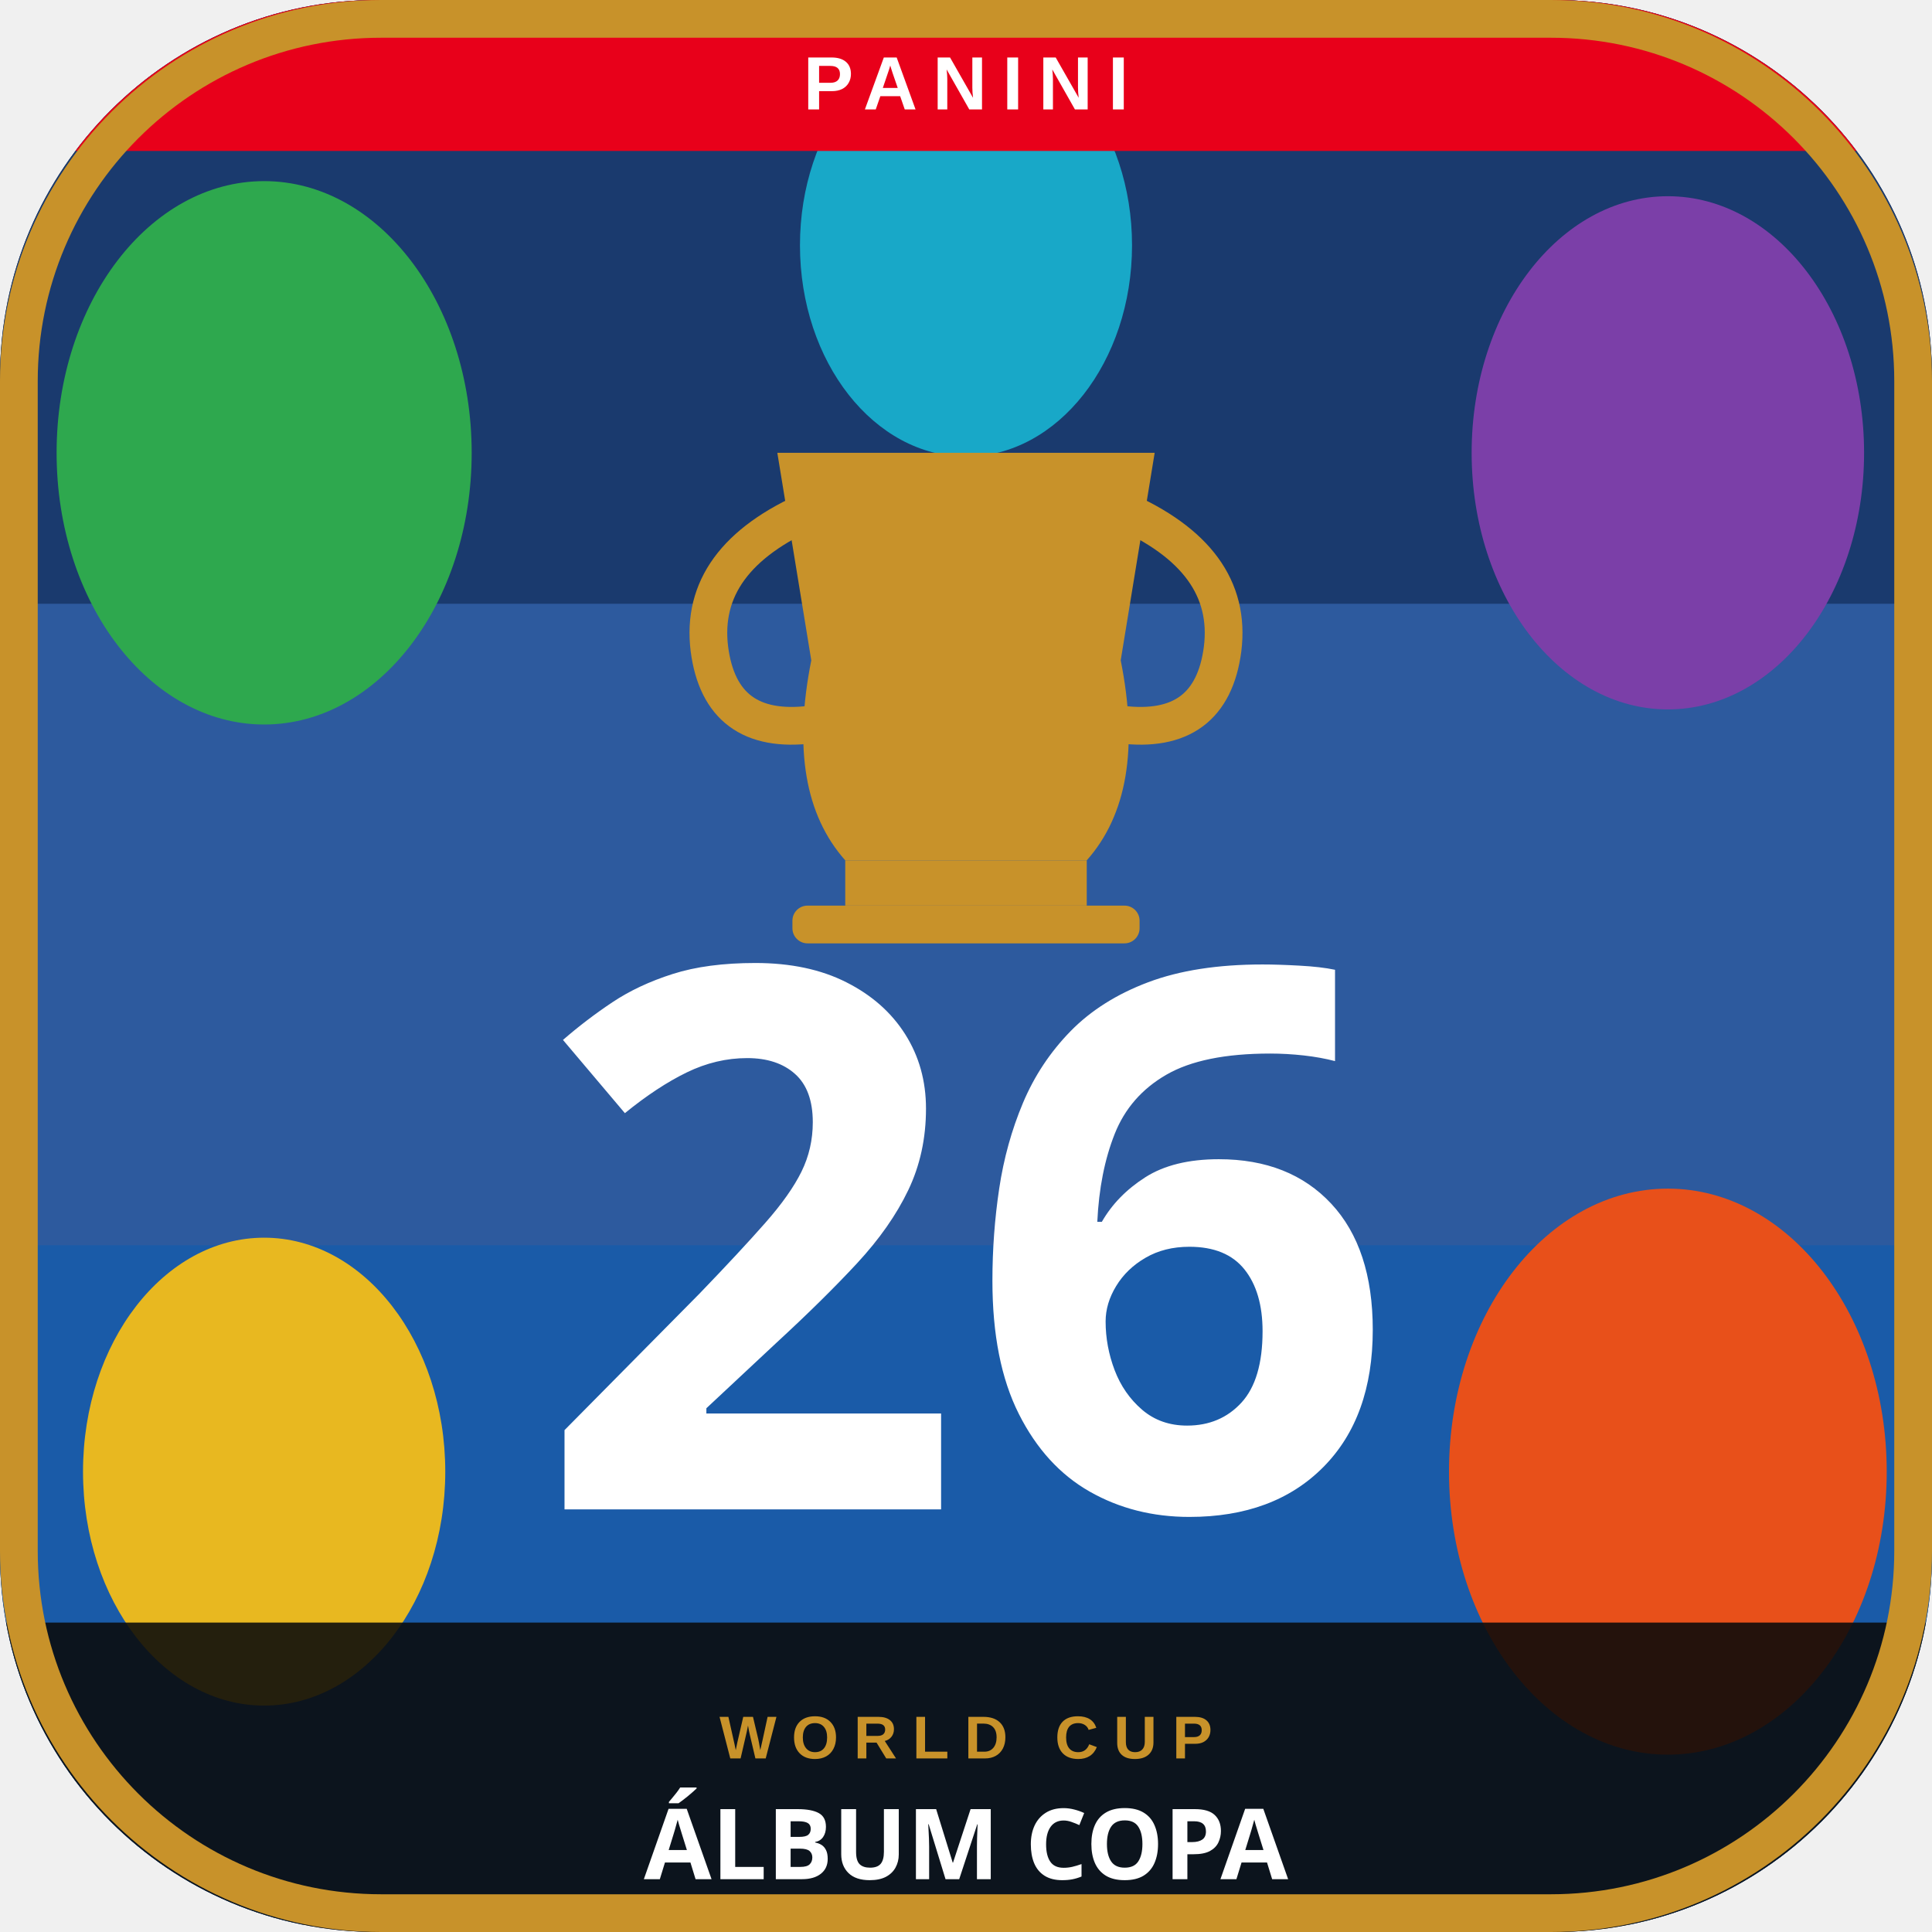
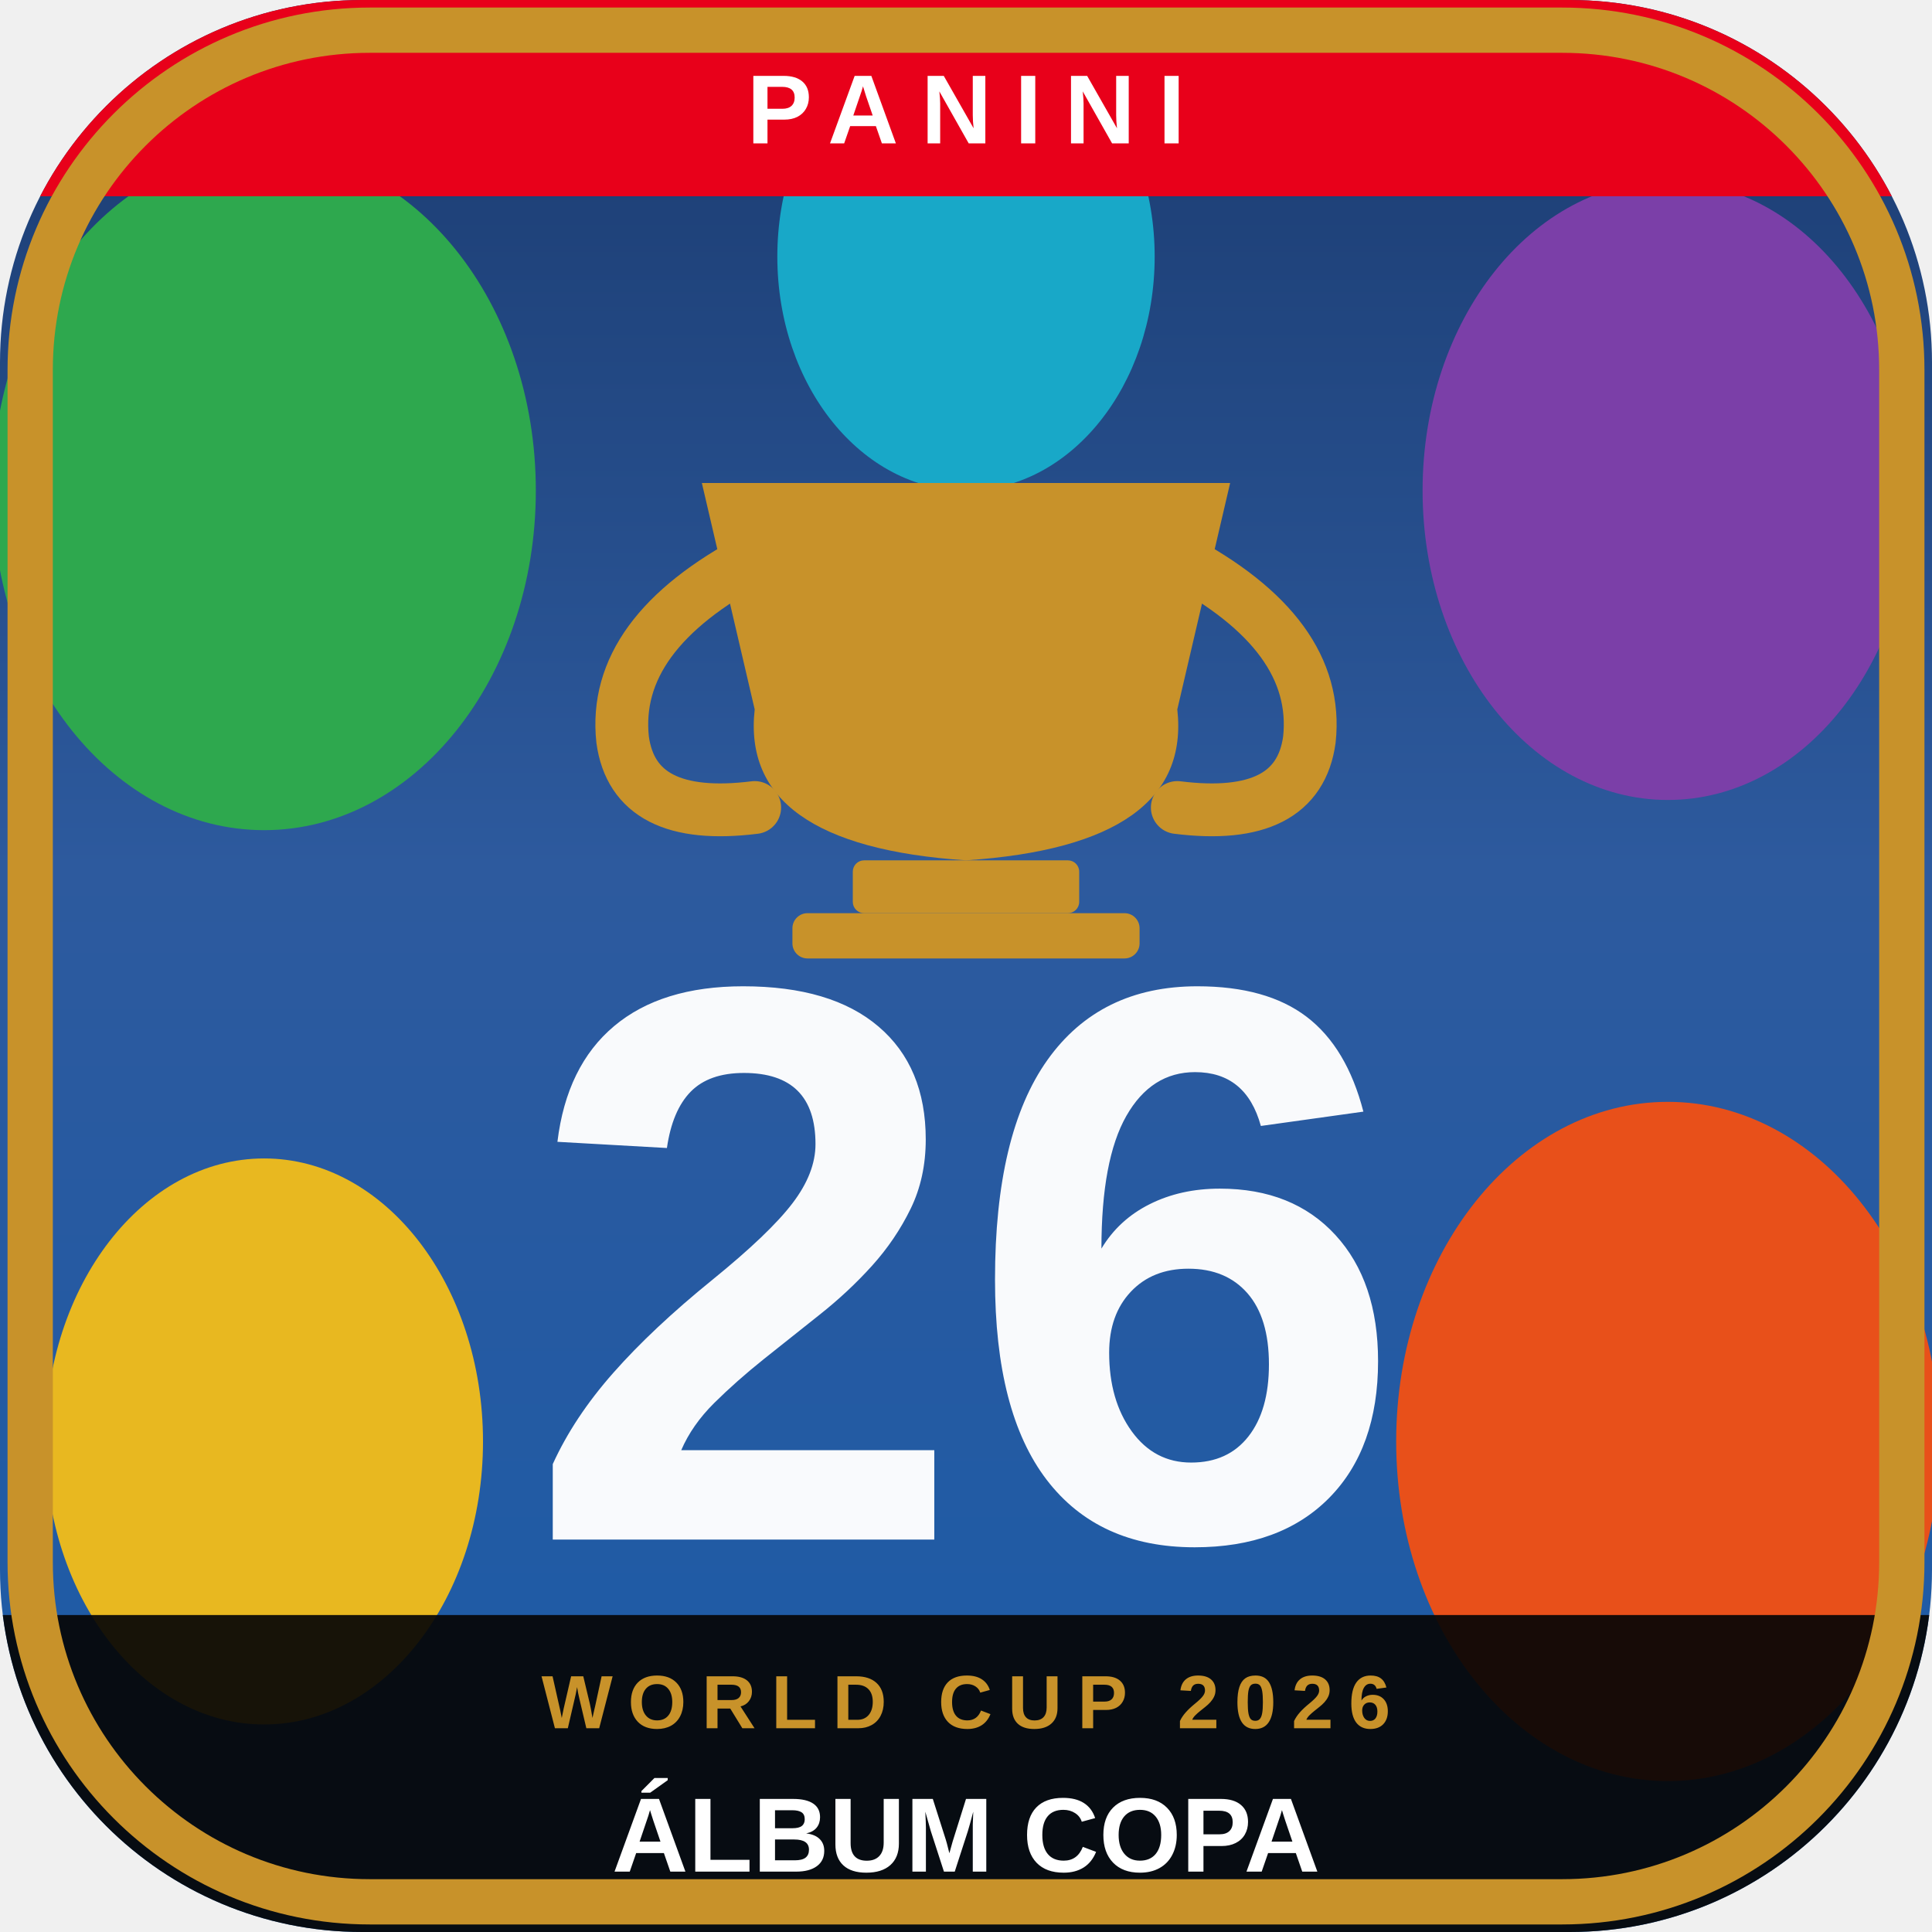
<svg xmlns="http://www.w3.org/2000/svg" viewBox="0 0 512 512">
  <defs>
    <clipPath id="c">
-       <rect width="512" height="512" rx="100" />
+       <rect width="512" height="512" rx="96" />
    </clipPath>
+     <linearGradient id="bg" x1="0" y1="0" x2="0" y2="1">
+       <stop offset="0%" stop-color="#1a3a6e" />
+       <stop offset="45%" stop-color="#2d5a9e" />
+       <stop offset="100%" stop-color="#1a5ba8" />
+     </linearGradient>
  </defs>
-   <rect width="512" height="512" rx="100" fill="#0a1628" />
-   <rect y="0" width="512" height="170" fill="#1a3a6e" clip-path="url(#c)" />
-   <rect y="160" width="512" height="180" fill="#2d5a9e" clip-path="url(#c)" />
-   <rect y="330" width="512" height="180" fill="#1a5ba8" clip-path="url(#c)" />
-   <ellipse cx="70" cy="120" rx="55" ry="72" fill="#2ea84e" clip-path="url(#c)" />
-   <ellipse cx="442" cy="390" rx="58" ry="75" fill="#e8501a" clip-path="url(#c)" />
-   <ellipse cx="442" cy="120" rx="52" ry="68" fill="#7b3fa8" clip-path="url(#c)" />
-   <ellipse cx="70" cy="390" rx="48" ry="62" fill="#e8b820" clip-path="url(#c)" />
-   <ellipse cx="256" cy="65" rx="44" ry="56" fill="#18a8c8" clip-path="url(#c)" />
-   <rect y="0" width="512" height="40" fill="#e8001a" clip-path="url(#c)" />
-   <text x="256" y="29" text-anchor="middle" font-family="Arial" font-size="20" font-weight="700" fill="white" letter-spacing="4">PANINI</text>
-   <path d="M206,120 L215,175 Q208,210 224,228 L288,228 Q304,210 297,175 L306,120 Z" fill="#c8922a" />
-   <path d="M215,135 Q185,148 188,172 Q191,195 215,192" fill="none" stroke="#c8922a" stroke-width="10" />
-   <path d="M297,135 Q327,148 324,172 Q321,195 297,192" fill="none" stroke="#c8922a" stroke-width="10" />
-   <rect x="224" y="228" width="64" height="12" fill="#c8922a" />
-   <rect x="210" y="240" width="92" height="10" rx="4" fill="#c8922a" />
-   <text x="256" y="400" text-anchor="middle" font-family="Arial Black" font-size="200" font-weight="900" fill="white">26</text>
-   <rect y="430" width="512" height="82" fill="#0a0a0a" opacity="0.88" clip-path="url(#c)" />
-   <text x="256" y="466" text-anchor="middle" font-family="Arial" font-size="16" font-weight="700" fill="#c8922a" letter-spacing="4">WORLD CUP</text>
-   <text x="256" y="498" text-anchor="middle" font-family="Arial Black" font-size="26" font-weight="900" fill="white">ÁLBUM COPA</text>
-   <rect x="5" y="5" width="502" height="502" rx="96" fill="none" stroke="#c8922a" stroke-width="10" />
+   <rect width="512" height="512" rx="96" fill="url(#bg)" />
+   <g clip-path="url(#c)">
+     <ellipse cx="70" cy="130" rx="72" ry="90" fill="#2ea84e" />
+     <ellipse cx="442" cy="382" rx="72" ry="90" fill="#e8501a" />
+     <ellipse cx="442" cy="130" rx="65" ry="82" fill="#7b3fa8" />
+     <ellipse cx="70" cy="382" rx="58" ry="75" fill="#e8b820" />
+     <ellipse cx="256" cy="68" rx="50" ry="62" fill="#18a8c8" />
+     <rect x="0" y="0" width="512" height="52" fill="#e8001a" />
+     <rect x="0" y="428" width="512" height="84" fill="#050505" opacity="0.92" />
+   </g>
+   <text x="256" y="38" text-anchor="middle" font-family="Arial,sans-serif" font-size="26" font-weight="800" fill="white" letter-spacing="6">PANINI</text>
+   <g fill="#c8922a">
+     <path d="M186 128 L200 188 Q196 224 256 228 Q316 224 312 188 L326 128 Z" />
+     <path d="M200 148 Q162 168 165 196 Q168 218 200 214" fill="none" stroke="#c8922a" stroke-width="14" stroke-linecap="round" />
+     <path d="M312 148 Q350 168 347 196 Q344 218 312 214" fill="none" stroke="#c8922a" stroke-width="14" stroke-linecap="round" />
+     <rect x="226" y="228" width="60" height="14" rx="3" />
+     <rect x="210" y="242" width="92" height="12" rx="4" />
+   </g>
+   <text x="256" y="408" text-anchor="middle" font-family="Arial Black,Arial,sans-serif" font-size="210" font-weight="900" fill="white" opacity="0.97">26</text>
+   <text x="256" y="458" text-anchor="middle" font-family="Arial,sans-serif" font-size="20" font-weight="700" fill="#c8922a" letter-spacing="4">WORLD CUP 2026</text>
+   <text x="256" y="496" text-anchor="middle" font-family="Arial Black,Arial,sans-serif" font-size="28" font-weight="900" fill="white">ÁLBUM COPA</text>
+   <rect x="8" y="8" width="496" height="496" rx="90" fill="none" stroke="#c8922a" stroke-width="12" />
</svg>
